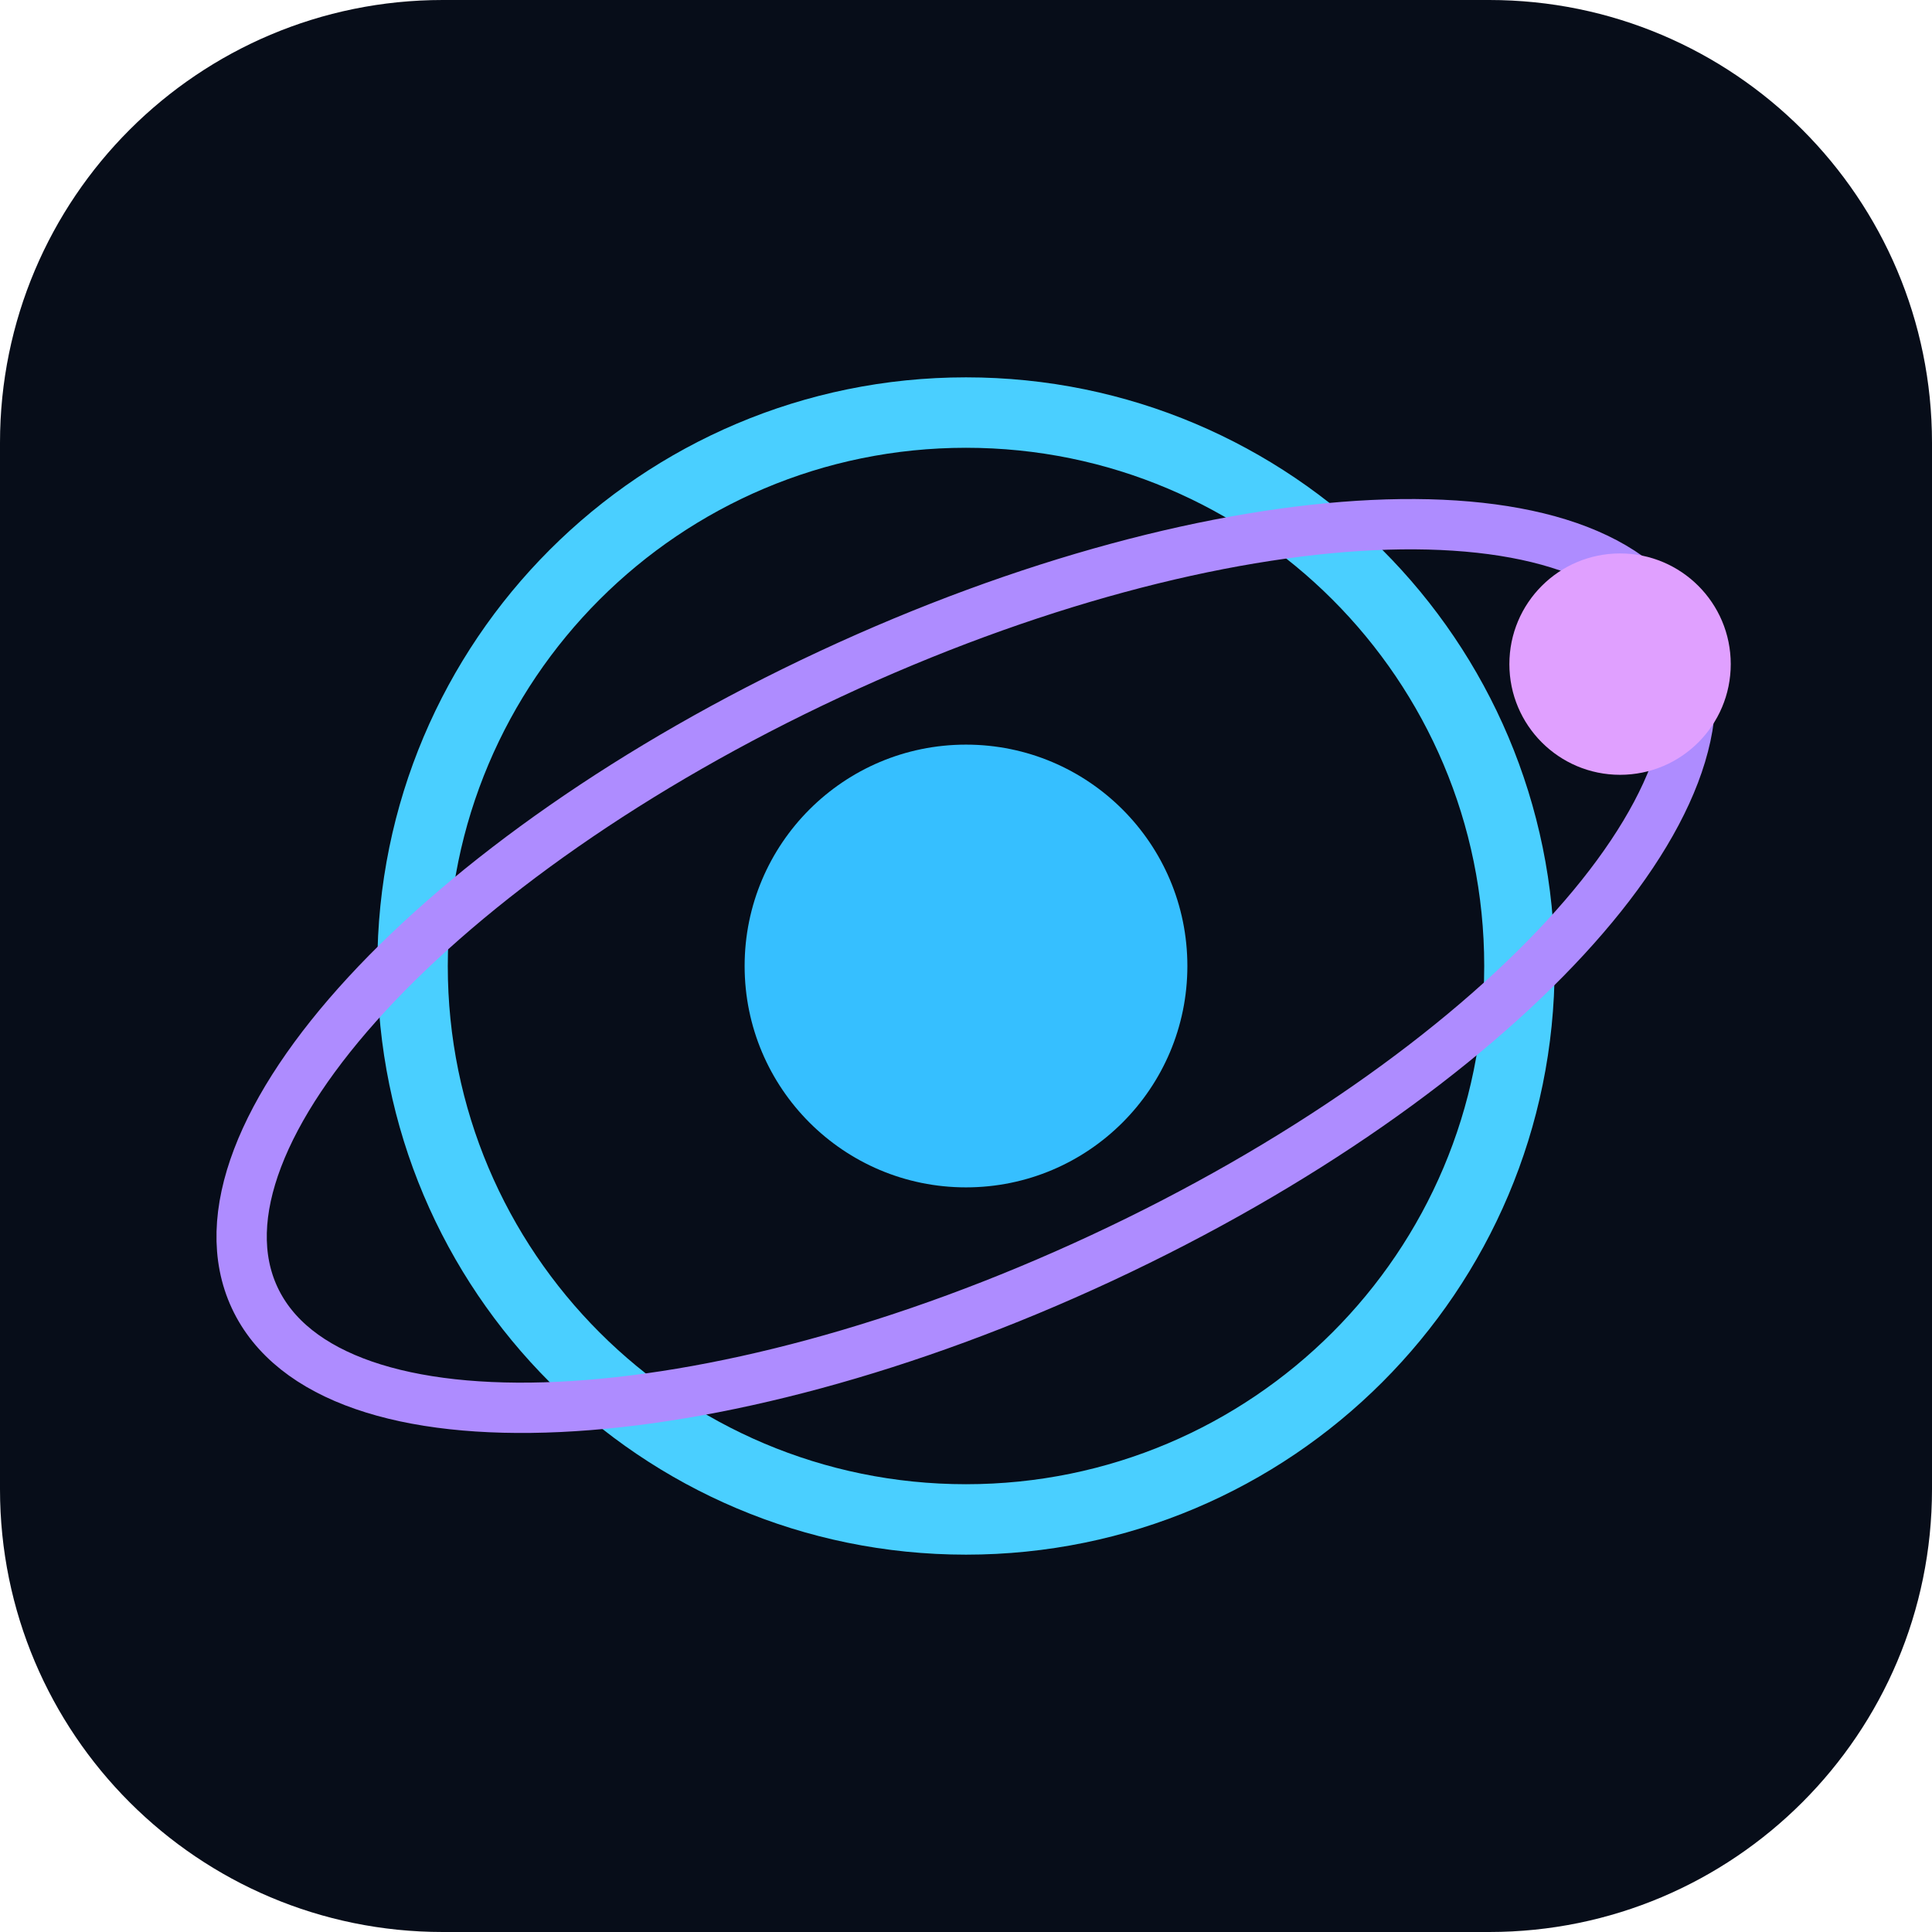
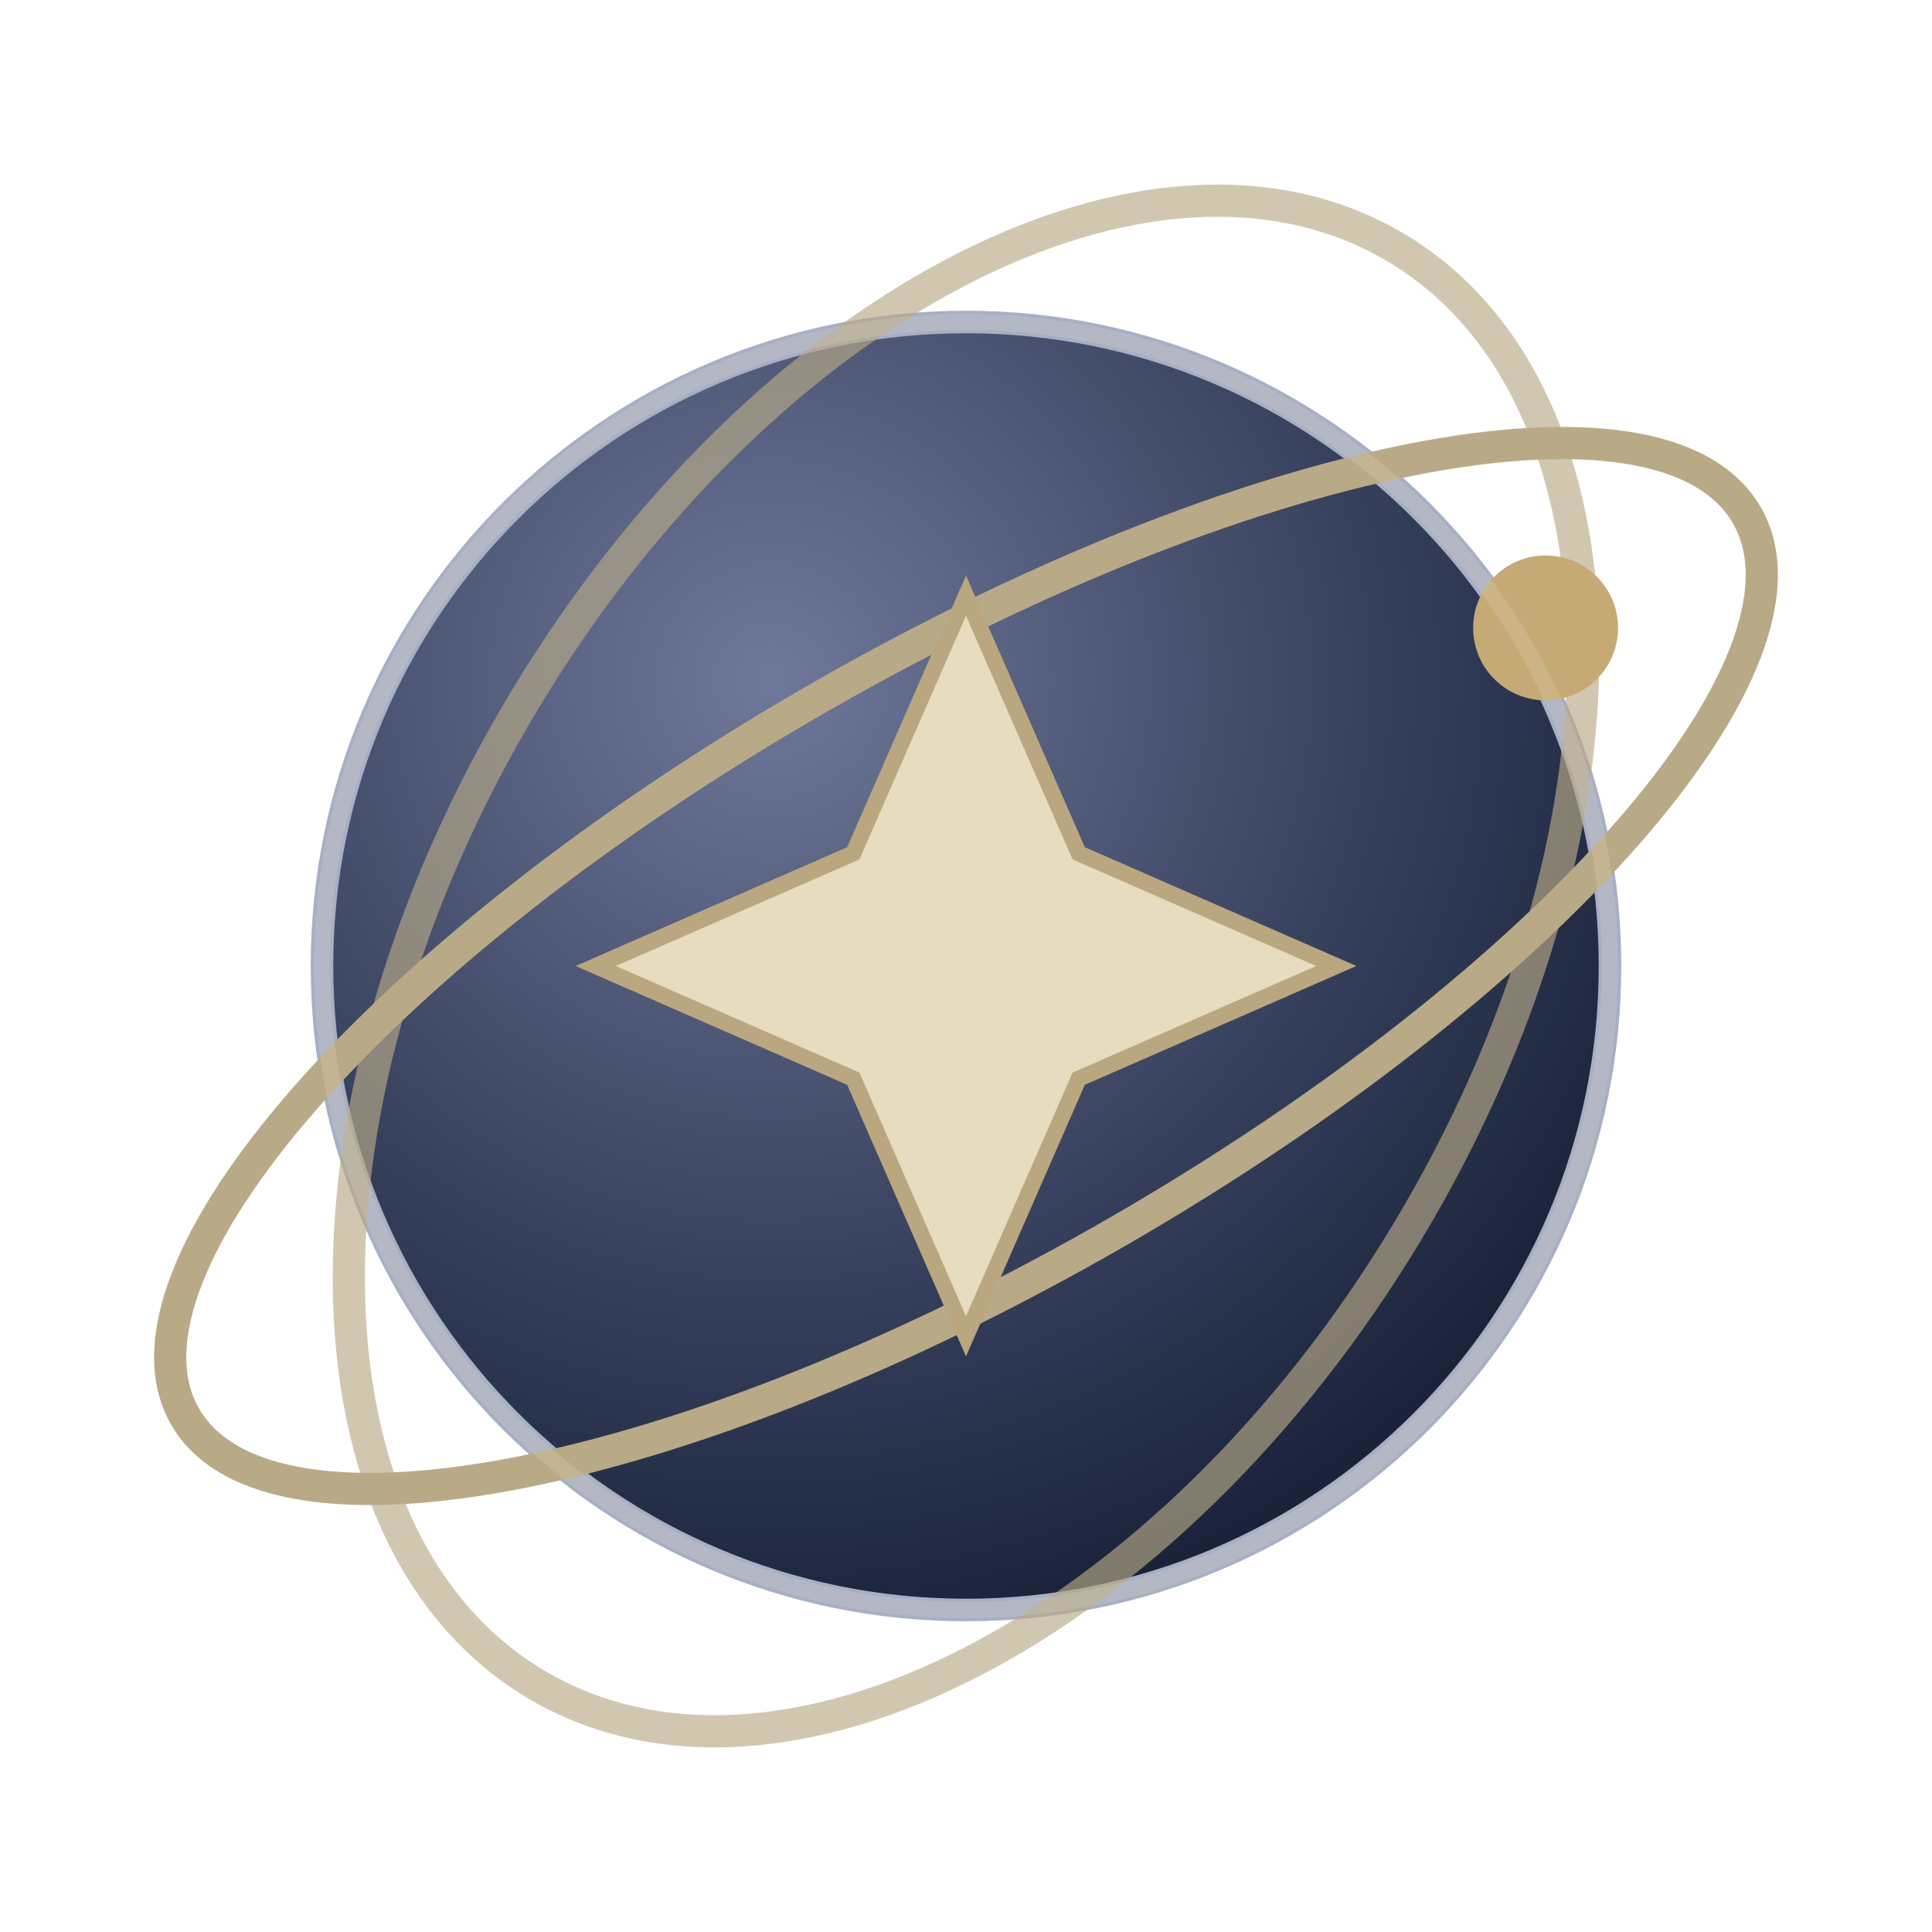
- <svg xmlns="http://www.w3.org/2000/svg" viewBox="0 0 192 192">
-   <rect width="192" height="192" rx="44" fill="#070d19" />
-   <circle cx="96" cy="96" r="55" fill="none" stroke="#4acfff" stroke-width="7" />
-   <ellipse cx="96" cy="96" rx="78" ry="32" transform="rotate(-25 96 96)" fill="none" stroke="#ae8cff" stroke-width="5" />
-   <circle cx="96" cy="96" r="22" fill="#36bfff" />
-   <circle cx="161" cy="66" r="11" fill="#e0a0ff" />
+ <svg xmlns="http://www.w3.org/2000/svg" viewBox="0 0 120 120">
+   <defs>
+     <radialGradient id="orb" cx=".35" cy=".28" r=".8">
+       <stop stop-color="#6f789a" />
+       <stop offset=".6" stop-color="#353f5b" />
+       <stop offset="1" stop-color="#141d33" />
+     </radialGradient>
+   </defs>
+   <circle cx="60" cy="60" r="40" fill="url(#orb)" stroke="#a7afc4" stroke-width="1.4" />
+   <g fill="none" stroke="#b9aa87" stroke-width="2">
+     <ellipse cx="60" cy="60" rx="56" ry="19" transform="rotate(-30 60 60)" />
+     <ellipse cx="60" cy="60" rx="32" ry="52" transform="rotate(31 60 60)" stroke-opacity=".65" />
+   </g>
+   <path d="M60 37l7 16 16 7-16 7-7 16-7-16-16-7 16-7Z" fill="#e7dbc0" stroke="#baa77f" />
+   <circle cx="96" cy="39" r="4.5" fill="#c5aa76" />
+   <circle cx="60" cy="60" r="40" fill="none" stroke="#f2e9ca" stroke-opacity=".17" />
</svg>
